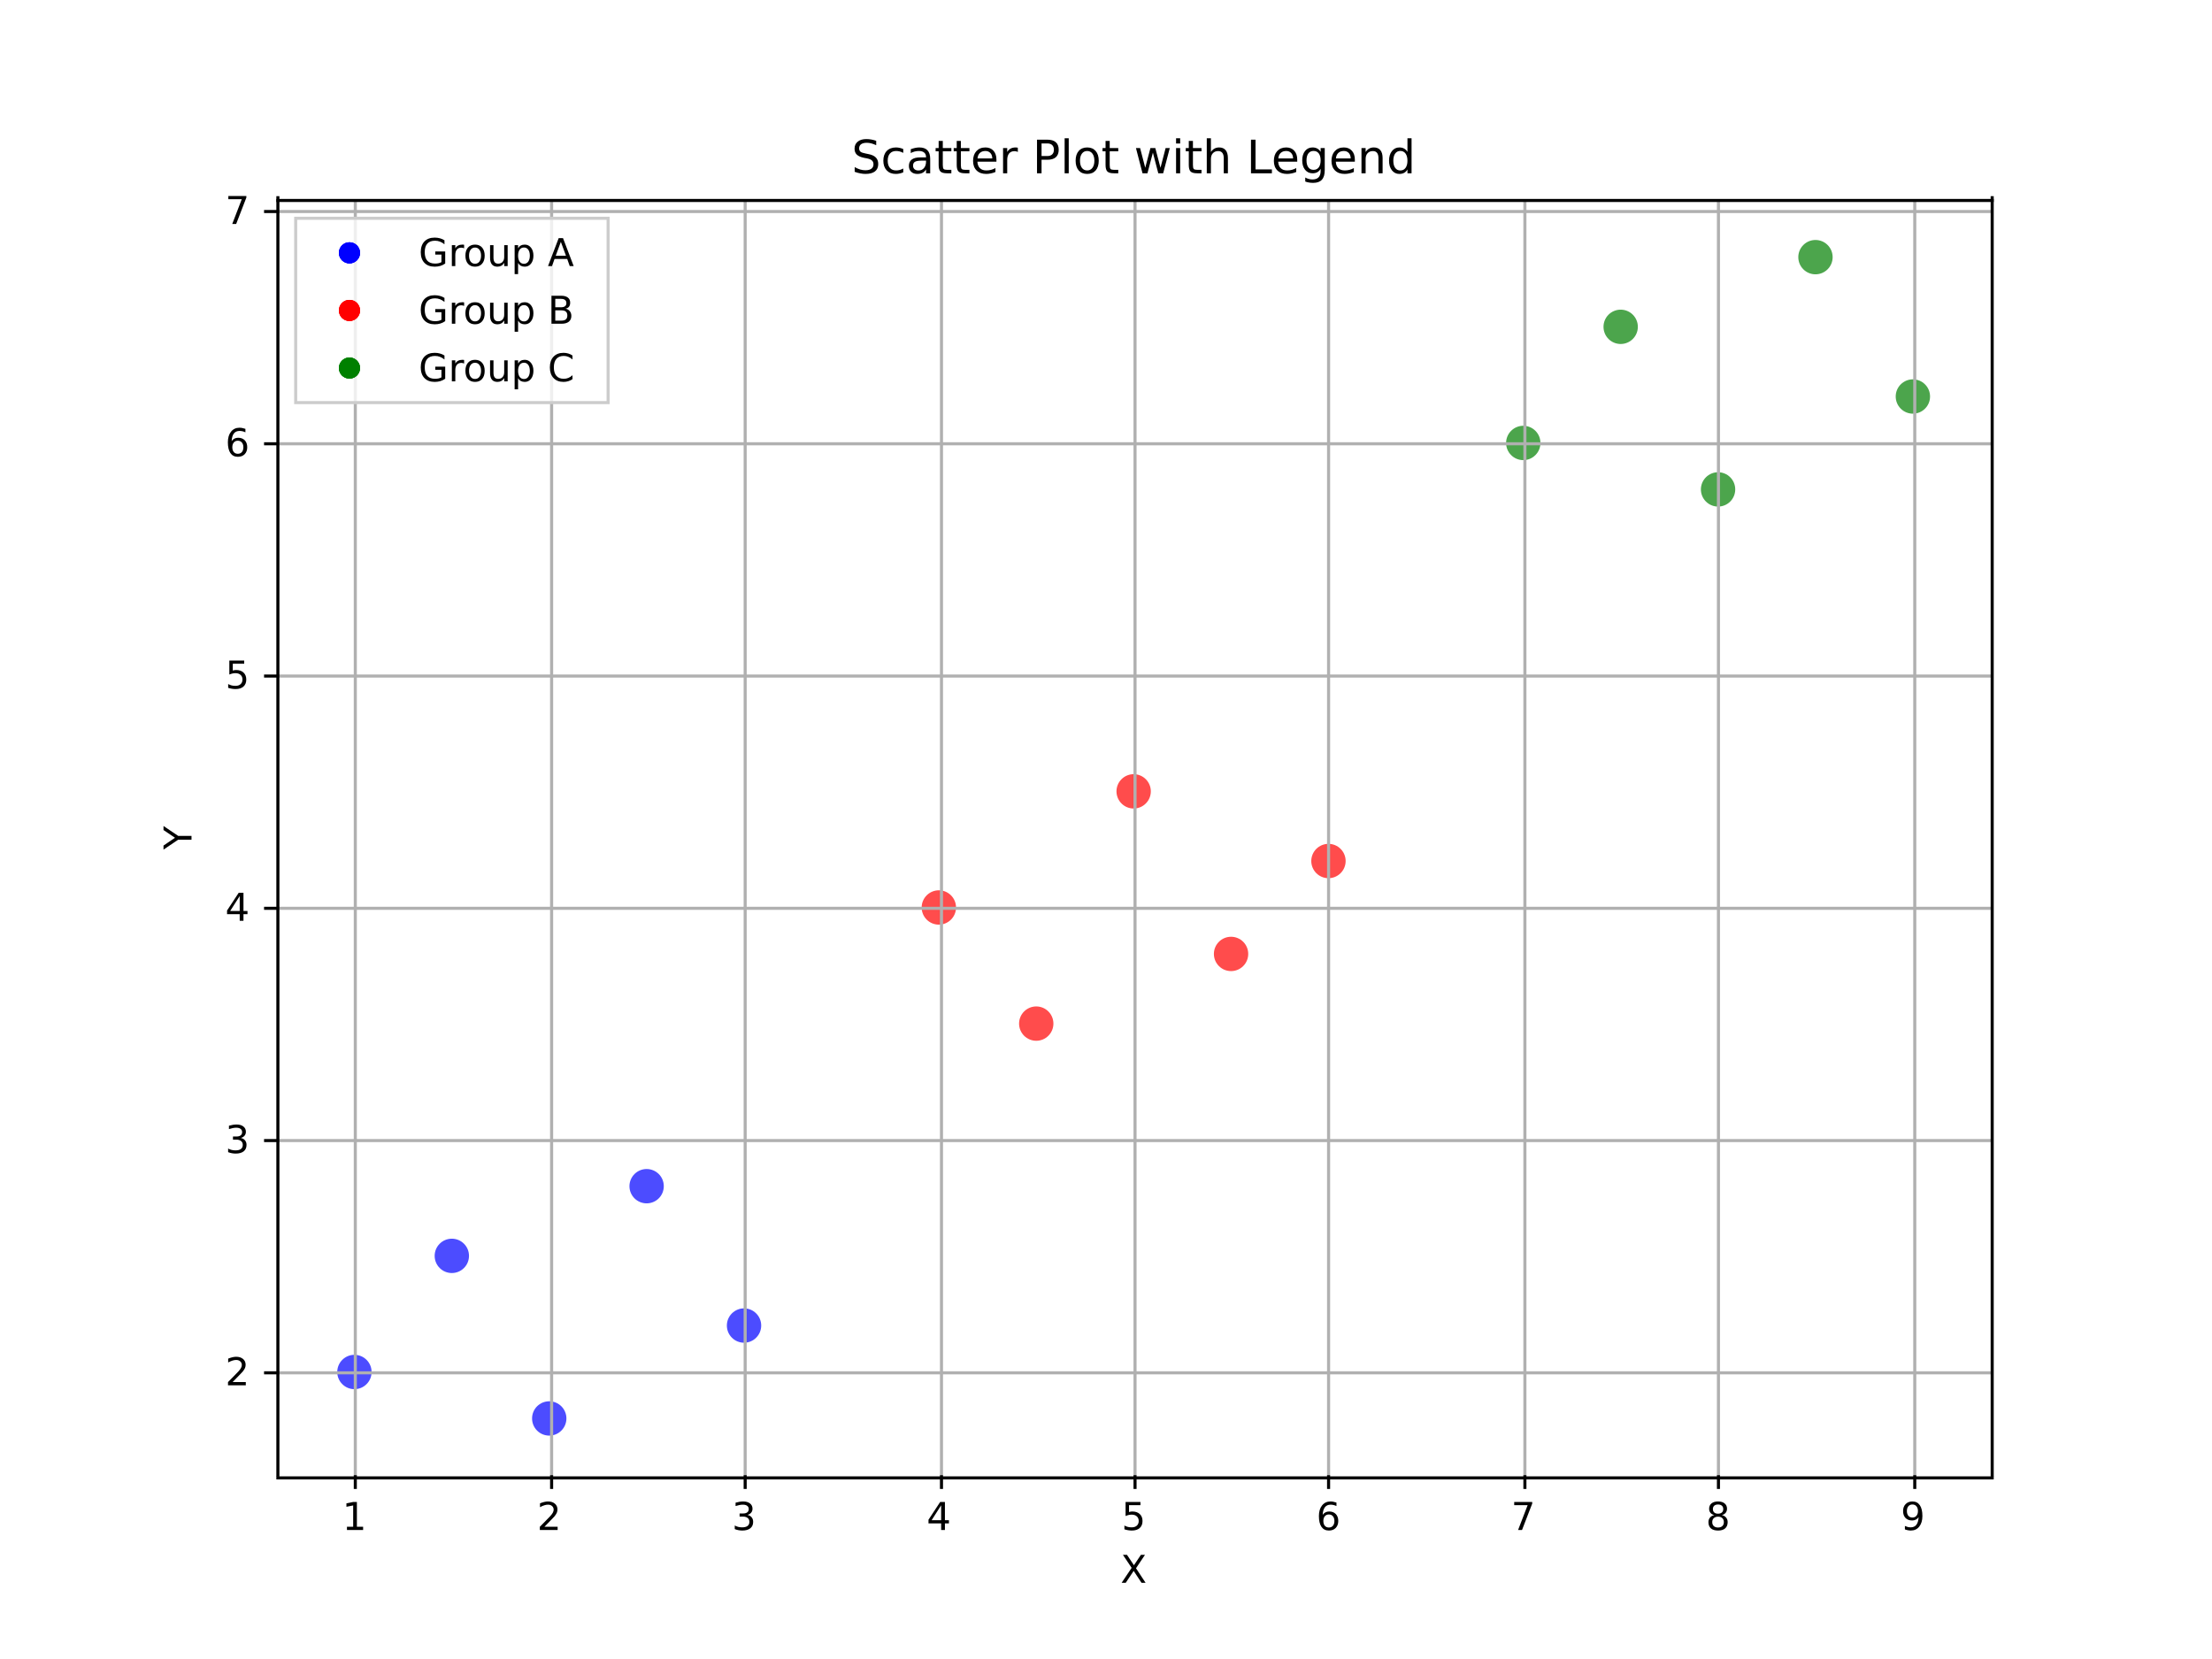
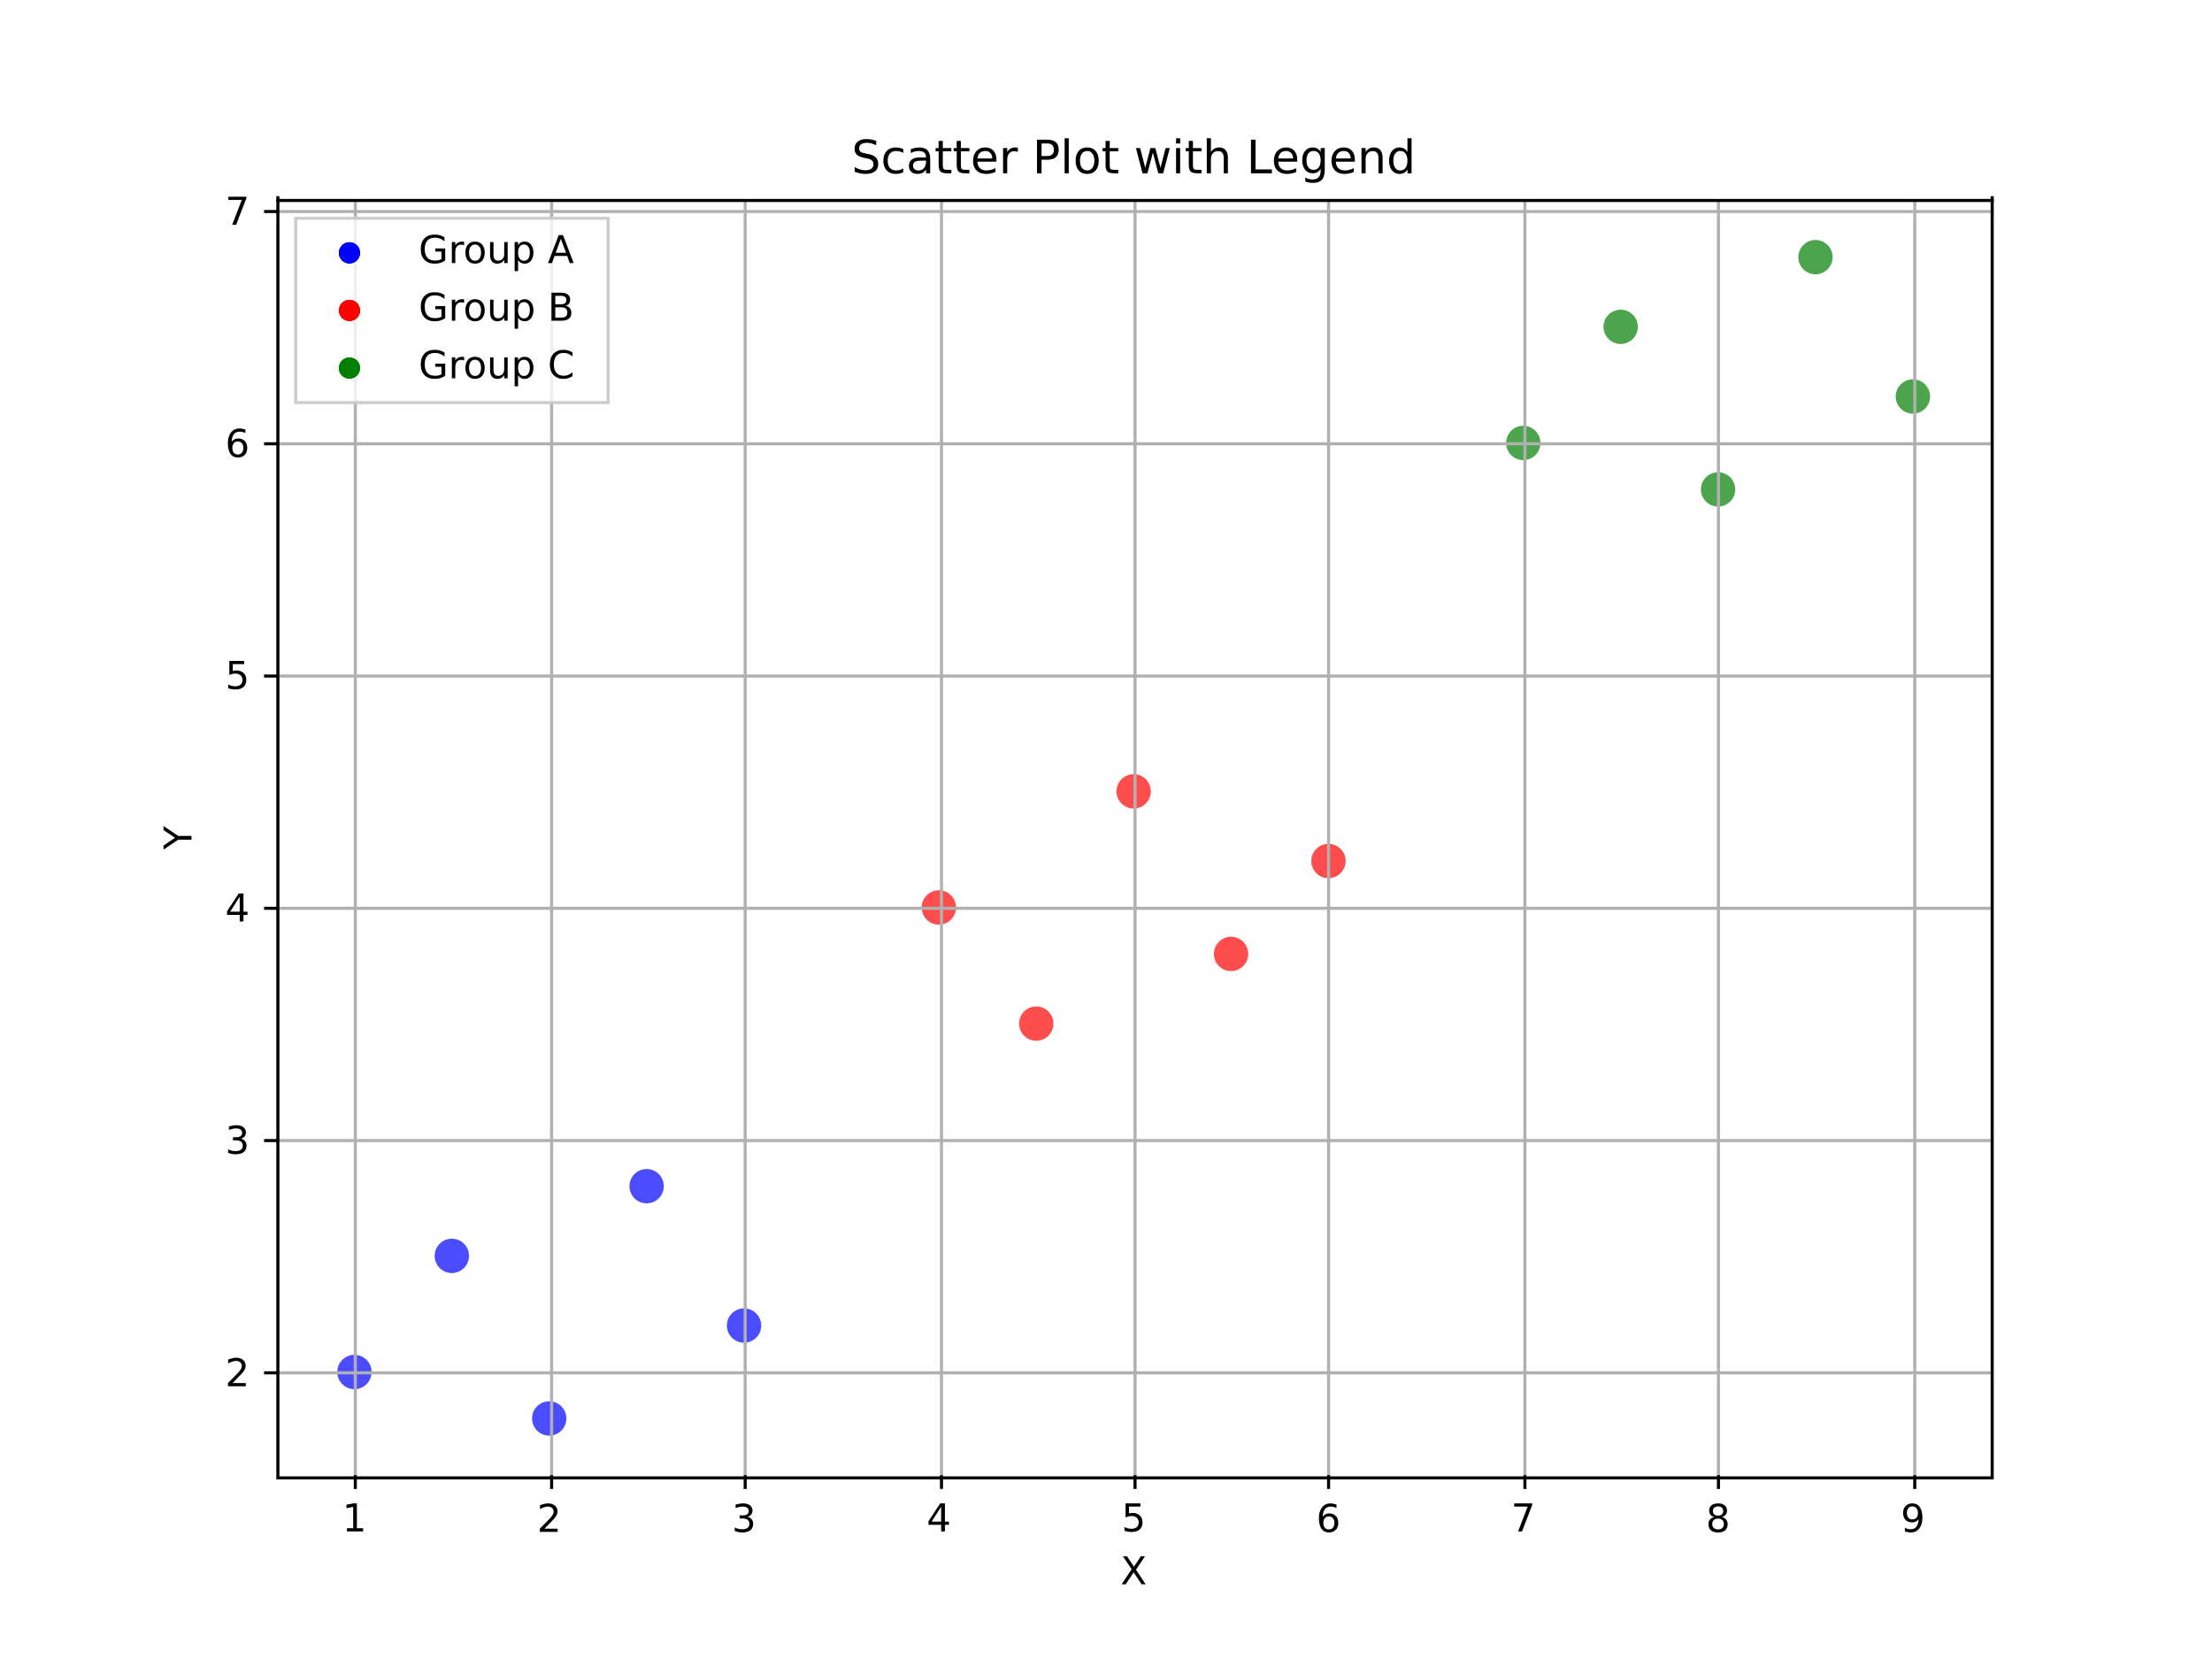
<svg xmlns="http://www.w3.org/2000/svg" width="800" height="600" viewBox="0 0 800 600">
  <defs>
    <clipPath id="clip-1">
      <rect x="100.00" y="66.00" width="620.00" height="462.00" />
    </clipPath>
  </defs>
  <g transform="translate(0,600) scale(1,-1)">
    <rect width="800" height="600" fill="white" />
    <path d="M 0.00 0.00 L 800.00 0.00 L 800.00 600.00 L 0.00 600.00 Z " fill="#FFFFFF" fill-opacity="1.00" stroke="#FFFFFF" stroke-opacity="1.00" stroke-width="0.00" stroke-linecap="butt" stroke-linejoin="miter" />
    <path d="M 100.00 66.00 L 720.00 66.00 L 720.00 528.00 L 100.00 528.00 Z " fill="#FFFFFF" fill-opacity="1.00" stroke="none" stroke-opacity="0.00" stroke-width="0.00" stroke-linecap="butt" stroke-linejoin="miter" />
    <path d="M 550.91 433.59 C 552.56 433.59 554.14 434.24 555.30 435.41 C 556.47 436.57 557.12 438.15 557.12 439.80 C 557.12 441.45 556.47 443.03 555.30 444.19 C 554.14 445.36 552.56 446.01 550.91 446.01 C 549.26 446.01 547.68 445.36 546.52 444.19 C 545.35 443.03 544.70 441.45 544.70 439.80 C 544.70 438.15 545.35 436.57 546.52 435.41 C 547.68 434.24 549.26 433.59 550.91 433.59 Z " fill="#008000" fill-opacity="0.70" stroke="none" stroke-opacity="0.00" stroke-width="0.00" stroke-linecap="butt" stroke-linejoin="round" />
    <path d="M 586.14 475.59 C 587.78 475.59 589.36 476.24 590.53 477.41 C 591.69 478.57 592.35 480.15 592.35 481.80 C 592.35 483.45 591.69 485.03 590.53 486.19 C 589.36 487.36 587.78 488.01 586.14 488.01 C 584.49 488.01 582.91 487.36 581.74 486.19 C 580.58 485.03 579.93 483.45 579.93 481.80 C 579.93 480.15 580.58 478.57 581.74 477.41 C 582.91 476.24 584.49 475.59 586.14 475.59 Z " fill="#008000" fill-opacity="0.70" stroke="none" stroke-opacity="0.00" stroke-width="0.00" stroke-linecap="butt" stroke-linejoin="round" />
    <path d="M 621.36 416.79 C 623.01 416.79 624.59 417.44 625.76 418.61 C 626.92 419.77 627.57 421.35 627.57 423.00 C 627.57 424.65 626.92 426.23 625.76 427.39 C 624.59 428.56 623.01 429.21 621.36 429.21 C 619.72 429.21 618.14 428.56 616.97 427.39 C 615.81 426.23 615.15 424.65 615.15 423.00 C 615.15 421.35 615.81 419.77 616.97 418.61 C 618.14 417.44 619.72 416.79 621.36 416.79 Z " fill="#008000" fill-opacity="0.70" stroke="none" stroke-opacity="0.00" stroke-width="0.00" stroke-linecap="butt" stroke-linejoin="round" />
    <path d="M 656.59 500.79 C 658.24 500.79 659.82 501.44 660.98 502.61 C 662.15 503.77 662.80 505.35 662.80 507.00 C 662.80 508.65 662.15 510.23 660.98 511.39 C 659.82 512.56 658.24 513.21 656.59 513.21 C 654.94 513.21 653.36 512.56 652.20 511.39 C 651.03 510.23 650.38 508.65 650.38 507.00 C 650.38 505.35 651.03 503.77 652.20 502.61 C 653.36 501.44 654.94 500.79 656.59 500.79 Z " fill="#008000" fill-opacity="0.70" stroke="none" stroke-opacity="0.00" stroke-width="0.00" stroke-linecap="butt" stroke-linejoin="round" />
    <path d="M 691.82 450.39 C 693.47 450.39 695.05 451.04 696.21 452.21 C 697.38 453.37 698.03 454.95 698.03 456.60 C 698.03 458.25 697.38 459.83 696.21 460.99 C 695.05 462.16 693.47 462.81 691.82 462.81 C 690.17 462.81 688.59 462.16 687.43 460.99 C 686.26 459.83 685.61 458.25 685.61 456.60 C 685.61 454.95 686.26 453.37 687.43 452.21 C 688.59 451.04 690.17 450.39 691.82 450.39 Z " fill="#008000" fill-opacity="0.70" stroke="none" stroke-opacity="0.00" stroke-width="0.00" stroke-linecap="butt" stroke-linejoin="round" />
    <path d="M 339.55 265.59 C 341.19 265.59 342.77 266.24 343.94 267.41 C 345.10 268.57 345.76 270.15 345.76 271.80 C 345.76 273.45 345.10 275.03 343.94 276.19 C 342.77 277.36 341.19 278.01 339.55 278.01 C 337.90 278.01 336.32 277.36 335.15 276.19 C 333.99 275.03 333.33 273.45 333.33 271.80 C 333.33 270.15 333.99 268.57 335.15 267.41 C 336.32 266.24 337.90 265.59 339.55 265.59 Z " fill="#FF0000" fill-opacity="0.70" stroke="none" stroke-opacity="0.00" stroke-width="0.00" stroke-linecap="butt" stroke-linejoin="round" />
    <path d="M 374.77 223.59 C 376.42 223.59 378.00 224.24 379.16 225.41 C 380.33 226.57 380.98 228.15 380.98 229.80 C 380.98 231.45 380.33 233.03 379.16 234.19 C 378.00 235.36 376.42 236.01 374.77 236.01 C 373.13 236.01 371.55 235.36 370.38 234.19 C 369.22 233.03 368.56 231.45 368.56 229.80 C 368.56 228.15 369.22 226.57 370.38 225.41 C 371.55 224.24 373.13 223.59 374.77 223.59 Z " fill="#FF0000" fill-opacity="0.70" stroke="none" stroke-opacity="0.00" stroke-width="0.00" stroke-linecap="butt" stroke-linejoin="round" />
    <path d="M 410.00 307.59 C 411.65 307.59 413.23 308.24 414.39 309.41 C 415.56 310.57 416.21 312.15 416.21 313.80 C 416.21 315.45 415.56 317.03 414.39 318.19 C 413.23 319.36 411.65 320.01 410.00 320.01 C 408.35 320.01 406.77 319.36 405.61 318.19 C 404.44 317.03 403.79 315.45 403.79 313.80 C 403.79 312.15 404.44 310.57 405.61 309.41 C 406.77 308.24 408.35 307.59 410.00 307.59 Z " fill="#FF0000" fill-opacity="0.70" stroke="none" stroke-opacity="0.00" stroke-width="0.00" stroke-linecap="butt" stroke-linejoin="round" />
    <path d="M 445.23 248.79 C 446.87 248.79 448.45 249.44 449.62 250.61 C 450.78 251.77 451.44 253.35 451.44 255.00 C 451.44 256.65 450.78 258.23 449.62 259.39 C 448.45 260.56 446.87 261.21 445.23 261.21 C 443.58 261.21 442.00 260.56 440.84 259.39 C 439.67 258.23 439.02 256.65 439.02 255.00 C 439.02 253.35 439.67 251.77 440.84 250.61 C 442.00 249.44 443.58 248.79 445.23 248.79 Z " fill="#FF0000" fill-opacity="0.70" stroke="none" stroke-opacity="0.00" stroke-width="0.00" stroke-linecap="butt" stroke-linejoin="round" />
    <path d="M 480.45 282.39 C 482.10 282.39 483.68 283.04 484.85 284.21 C 486.01 285.37 486.67 286.95 486.67 288.60 C 486.67 290.25 486.01 291.83 484.85 292.99 C 483.68 294.16 482.10 294.81 480.45 294.81 C 478.81 294.81 477.23 294.16 476.06 292.99 C 474.90 291.83 474.24 290.25 474.24 288.60 C 474.24 286.95 474.90 285.37 476.06 284.21 C 477.23 283.04 478.81 282.39 480.45 282.39 Z " fill="#FF0000" fill-opacity="0.70" stroke="none" stroke-opacity="0.00" stroke-width="0.00" stroke-linecap="butt" stroke-linejoin="round" />
    <path d="M 128.18 97.59 C 129.83 97.59 131.41 98.24 132.57 99.41 C 133.74 100.57 134.39 102.15 134.39 103.80 C 134.39 105.45 133.74 107.03 132.57 108.19 C 131.41 109.36 129.83 110.01 128.18 110.01 C 126.53 110.01 124.95 109.36 123.79 108.19 C 122.62 107.03 121.97 105.45 121.97 103.80 C 121.97 102.15 122.62 100.57 123.79 99.41 C 124.95 98.24 126.53 97.59 128.18 97.59 Z " fill="#0000FF" fill-opacity="0.70" stroke="none" stroke-opacity="0.00" stroke-width="0.00" stroke-linecap="butt" stroke-linejoin="round" />
    <path d="M 163.41 139.59 C 165.06 139.59 166.64 140.24 167.80 141.41 C 168.97 142.57 169.62 144.15 169.62 145.80 C 169.62 147.45 168.97 149.03 167.80 150.19 C 166.64 151.36 165.06 152.01 163.41 152.01 C 161.76 152.01 160.18 151.36 159.02 150.19 C 157.85 149.03 157.20 147.45 157.20 145.80 C 157.20 144.15 157.85 142.57 159.02 141.41 C 160.18 140.24 161.76 139.59 163.41 139.59 Z " fill="#0000FF" fill-opacity="0.70" stroke="none" stroke-opacity="0.00" stroke-width="0.00" stroke-linecap="butt" stroke-linejoin="round" />
    <path d="M 198.64 80.79 C 200.28 80.79 201.86 81.44 203.03 82.61 C 204.19 83.77 204.85 85.35 204.85 87.00 C 204.85 88.65 204.19 90.23 203.03 91.39 C 201.86 92.56 200.28 93.21 198.64 93.21 C 196.99 93.21 195.41 92.56 194.24 91.39 C 193.08 90.23 192.43 88.65 192.43 87.00 C 192.43 85.35 193.08 83.77 194.24 82.61 C 195.41 81.44 196.99 80.79 198.64 80.79 Z " fill="#0000FF" fill-opacity="0.70" stroke="none" stroke-opacity="0.00" stroke-width="0.00" stroke-linecap="butt" stroke-linejoin="round" />
    <path d="M 233.86 164.79 C 235.51 164.79 237.09 165.44 238.26 166.61 C 239.42 167.77 240.07 169.35 240.07 171.00 C 240.07 172.65 239.42 174.23 238.26 175.39 C 237.09 176.56 235.51 177.21 233.86 177.21 C 232.22 177.21 230.64 176.56 229.47 175.39 C 228.31 174.23 227.65 172.65 227.65 171.00 C 227.65 169.35 228.31 167.77 229.47 166.61 C 230.64 165.44 232.22 164.79 233.86 164.79 Z " fill="#0000FF" fill-opacity="0.70" stroke="none" stroke-opacity="0.00" stroke-width="0.00" stroke-linecap="butt" stroke-linejoin="round" />
    <path d="M 269.09 114.39 C 270.74 114.39 272.32 115.04 273.48 116.21 C 274.65 117.37 275.30 118.95 275.30 120.60 C 275.30 122.25 274.65 123.83 273.48 124.99 C 272.32 126.16 270.74 126.81 269.09 126.81 C 267.44 126.81 265.86 126.16 264.70 124.99 C 263.53 123.83 262.88 122.25 262.88 120.60 C 262.88 118.95 263.53 117.37 264.70 116.21 C 265.86 115.04 267.44 114.39 269.09 114.39 Z " fill="#0000FF" fill-opacity="0.70" stroke="none" stroke-opacity="0.00" stroke-width="0.00" stroke-linecap="butt" stroke-linejoin="round" />
    <path d="M 128.50 66.50 L 128.50 528.50 " fill="none" fill-opacity="0.00" stroke="#B0B0B0" stroke-opacity="1.00" stroke-width="1.11" stroke-linecap="butt" stroke-linejoin="miter" clip-path="url(#clip-1)" />
    <path d="M 199.50 66.50 L 199.50 528.50 " fill="none" fill-opacity="0.00" stroke="#B0B0B0" stroke-opacity="1.00" stroke-width="1.11" stroke-linecap="butt" stroke-linejoin="miter" clip-path="url(#clip-1)" />
    <path d="M 269.50 66.50 L 269.50 528.50 " fill="none" fill-opacity="0.00" stroke="#B0B0B0" stroke-opacity="1.00" stroke-width="1.11" stroke-linecap="butt" stroke-linejoin="miter" clip-path="url(#clip-1)" />
    <path d="M 340.50 66.50 L 340.50 528.50 " fill="none" fill-opacity="0.00" stroke="#B0B0B0" stroke-opacity="1.00" stroke-width="1.11" stroke-linecap="butt" stroke-linejoin="miter" clip-path="url(#clip-1)" />
    <path d="M 410.50 66.50 L 410.50 528.50 " fill="none" fill-opacity="0.00" stroke="#B0B0B0" stroke-opacity="1.00" stroke-width="1.11" stroke-linecap="butt" stroke-linejoin="miter" clip-path="url(#clip-1)" />
    <path d="M 480.50 66.50 L 480.50 528.50 " fill="none" fill-opacity="0.00" stroke="#B0B0B0" stroke-opacity="1.00" stroke-width="1.11" stroke-linecap="butt" stroke-linejoin="miter" clip-path="url(#clip-1)" />
    <path d="M 551.50 66.50 L 551.50 528.50 " fill="none" fill-opacity="0.00" stroke="#B0B0B0" stroke-opacity="1.00" stroke-width="1.11" stroke-linecap="butt" stroke-linejoin="miter" clip-path="url(#clip-1)" />
    <path d="M 621.50 66.50 L 621.50 528.50 " fill="none" fill-opacity="0.00" stroke="#B0B0B0" stroke-opacity="1.00" stroke-width="1.11" stroke-linecap="butt" stroke-linejoin="miter" clip-path="url(#clip-1)" />
    <path d="M 692.50 66.50 L 692.50 528.50 " fill="none" fill-opacity="0.00" stroke="#B0B0B0" stroke-opacity="1.00" stroke-width="1.11" stroke-linecap="butt" stroke-linejoin="miter" clip-path="url(#clip-1)" />
    <path d="M 100.50 103.50 L 720.50 103.50 " fill="none" fill-opacity="0.00" stroke="#B0B0B0" stroke-opacity="1.00" stroke-width="1.11" stroke-linecap="butt" stroke-linejoin="miter" clip-path="url(#clip-1)" />
    <path d="M 100.50 187.50 L 720.50 187.50 " fill="none" fill-opacity="0.00" stroke="#B0B0B0" stroke-opacity="1.00" stroke-width="1.11" stroke-linecap="butt" stroke-linejoin="miter" clip-path="url(#clip-1)" />
    <path d="M 100.50 271.50 L 720.50 271.50 " fill="none" fill-opacity="0.00" stroke="#B0B0B0" stroke-opacity="1.00" stroke-width="1.11" stroke-linecap="butt" stroke-linejoin="miter" clip-path="url(#clip-1)" />
    <path d="M 100.50 355.50 L 720.50 355.50 " fill="none" fill-opacity="0.00" stroke="#B0B0B0" stroke-opacity="1.00" stroke-width="1.11" stroke-linecap="butt" stroke-linejoin="miter" clip-path="url(#clip-1)" />
    <path d="M 100.50 439.50 L 720.50 439.50 " fill="none" fill-opacity="0.00" stroke="#B0B0B0" stroke-opacity="1.00" stroke-width="1.11" stroke-linecap="butt" stroke-linejoin="miter" clip-path="url(#clip-1)" />
    <path d="M 100.50 523.50 L 720.50 523.50 " fill="none" fill-opacity="0.00" stroke="#B0B0B0" stroke-opacity="1.00" stroke-width="1.11" stroke-linecap="butt" stroke-linejoin="miter" clip-path="url(#clip-1)" />
    <text font-family="DejaVu Sans" font-size="16.67" fill="#000000" fill-opacity="1.00" text-anchor="middle" transform="translate(410.00,537.33) scale(1,-1)">Scatter Plot with Legend</text>
    <path d="M 128.50 66.50 L 128.50 61.50 " fill="none" fill-opacity="0.00" stroke="#000000" stroke-opacity="1.00" stroke-width="1.11" stroke-linecap="butt" stroke-linejoin="miter" />
-     <text font-family="DejaVu Sans" font-size="13.89" fill="#000000" fill-opacity="1.00" text-anchor="middle" dominant-baseline="text-before-edge" transform="translate(128.18,56.28) scale(1,-1)">1</text>
+     <text font-family="DejaVu Sans" font-size="13.89" fill="#000000" fill-opacity="1.00" text-anchor="middle" y="10.13" transform="translate(128.18,56.28) scale(1,-1)">1</text>
    <path d="M 199.50 66.50 L 199.50 61.50 " fill="none" fill-opacity="0.00" stroke="#000000" stroke-opacity="1.00" stroke-width="1.11" stroke-linecap="butt" stroke-linejoin="miter" />
-     <text font-family="DejaVu Sans" font-size="13.89" fill="#000000" fill-opacity="1.00" text-anchor="middle" dominant-baseline="text-before-edge" transform="translate(198.64,56.28) scale(1,-1)">2</text>
+     <text font-family="DejaVu Sans" font-size="13.89" fill="#000000" fill-opacity="1.00" text-anchor="middle" y="10.31" transform="translate(198.64,56.28) scale(1,-1)">2</text>
    <path d="M 269.50 66.50 L 269.50 61.50 " fill="none" fill-opacity="0.00" stroke="#000000" stroke-opacity="1.00" stroke-width="1.11" stroke-linecap="butt" stroke-linejoin="miter" />
-     <text font-family="DejaVu Sans" font-size="13.89" fill="#000000" fill-opacity="1.00" text-anchor="middle" dominant-baseline="text-before-edge" transform="translate(269.09,56.28) scale(1,-1)">3</text>
+     <text font-family="DejaVu Sans" font-size="13.89" fill="#000000" fill-opacity="1.00" text-anchor="middle" y="10.31" transform="translate(269.09,56.28) scale(1,-1)">3</text>
    <path d="M 340.50 66.50 L 340.50 61.50 " fill="none" fill-opacity="0.00" stroke="#000000" stroke-opacity="1.00" stroke-width="1.11" stroke-linecap="butt" stroke-linejoin="miter" />
-     <text font-family="DejaVu Sans" font-size="13.89" fill="#000000" fill-opacity="1.00" text-anchor="middle" dominant-baseline="text-before-edge" transform="translate(339.55,56.28) scale(1,-1)">4</text>
+     <text font-family="DejaVu Sans" font-size="13.89" fill="#000000" fill-opacity="1.00" text-anchor="middle" y="10.13" transform="translate(339.55,56.28) scale(1,-1)">4</text>
    <path d="M 410.50 66.50 L 410.50 61.50 " fill="none" fill-opacity="0.00" stroke="#000000" stroke-opacity="1.00" stroke-width="1.11" stroke-linecap="butt" stroke-linejoin="miter" />
-     <text font-family="DejaVu Sans" font-size="13.89" fill="#000000" fill-opacity="1.00" text-anchor="middle" dominant-baseline="text-before-edge" transform="translate(410.00,56.28) scale(1,-1)">5</text>
+     <text font-family="DejaVu Sans" font-size="13.89" fill="#000000" fill-opacity="1.00" text-anchor="middle" y="10.13" transform="translate(410.00,56.28) scale(1,-1)">5</text>
    <path d="M 480.50 66.50 L 480.50 61.50 " fill="none" fill-opacity="0.00" stroke="#000000" stroke-opacity="1.00" stroke-width="1.11" stroke-linecap="butt" stroke-linejoin="miter" />
-     <text font-family="DejaVu Sans" font-size="13.89" fill="#000000" fill-opacity="1.00" text-anchor="middle" dominant-baseline="text-before-edge" transform="translate(480.45,56.28) scale(1,-1)">6</text>
+     <text font-family="DejaVu Sans" font-size="13.89" fill="#000000" fill-opacity="1.00" text-anchor="middle" y="10.31" transform="translate(480.45,56.28) scale(1,-1)">6</text>
    <path d="M 551.50 66.50 L 551.50 61.50 " fill="none" fill-opacity="0.00" stroke="#000000" stroke-opacity="1.00" stroke-width="1.11" stroke-linecap="butt" stroke-linejoin="miter" />
-     <text font-family="DejaVu Sans" font-size="13.89" fill="#000000" fill-opacity="1.00" text-anchor="middle" dominant-baseline="text-before-edge" transform="translate(550.91,56.28) scale(1,-1)">7</text>
+     <text font-family="DejaVu Sans" font-size="13.89" fill="#000000" fill-opacity="1.00" text-anchor="middle" y="10.13" transform="translate(550.91,56.28) scale(1,-1)">7</text>
    <path d="M 621.50 66.50 L 621.50 61.50 " fill="none" fill-opacity="0.00" stroke="#000000" stroke-opacity="1.00" stroke-width="1.11" stroke-linecap="butt" stroke-linejoin="miter" />
-     <text font-family="DejaVu Sans" font-size="13.89" fill="#000000" fill-opacity="1.00" text-anchor="middle" dominant-baseline="text-before-edge" transform="translate(621.36,56.28) scale(1,-1)">8</text>
+     <text font-family="DejaVu Sans" font-size="13.89" fill="#000000" fill-opacity="1.00" text-anchor="middle" y="10.31" transform="translate(621.36,56.28) scale(1,-1)">8</text>
    <path d="M 692.50 66.50 L 692.50 61.50 " fill="none" fill-opacity="0.00" stroke="#000000" stroke-opacity="1.00" stroke-width="1.11" stroke-linecap="butt" stroke-linejoin="miter" />
-     <text font-family="DejaVu Sans" font-size="13.89" fill="#000000" fill-opacity="1.00" text-anchor="middle" dominant-baseline="text-before-edge" transform="translate(691.82,56.28) scale(1,-1)">9</text>
-     <text font-family="DejaVu Sans" font-size="13.89" fill="#000000" fill-opacity="1.00" text-anchor="middle" dominant-baseline="text-before-edge" transform="translate(410.00,37.17) scale(1,-1)">X</text>
+     <text font-family="DejaVu Sans" font-size="13.89" fill="#000000" fill-opacity="1.00" text-anchor="middle" y="10.31" transform="translate(691.82,56.28) scale(1,-1)">9</text>
+     <text font-family="DejaVu Sans" font-size="13.89" fill="#000000" fill-opacity="1.00" text-anchor="middle" y="10.13" transform="translate(410.00,37.17) scale(1,-1)">X</text>
    <path d="M 100.50 103.50 L 95.50 103.50 " fill="none" fill-opacity="0.00" stroke="#000000" stroke-opacity="1.00" stroke-width="1.11" stroke-linecap="butt" stroke-linejoin="miter" />
-     <text font-family="DejaVu Sans" font-size="13.89" fill="#000000" fill-opacity="1.00" text-anchor="end" dominant-baseline="central" transform="translate(90.28,103.80) scale(1,-1)">2</text>
+     <text font-family="DejaVu Sans" font-size="13.89" fill="#000000" fill-opacity="1.00" text-anchor="end" y="5.15" transform="translate(90.28,103.80) scale(1,-1)">2</text>
    <path d="M 100.50 187.50 L 95.50 187.50 " fill="none" fill-opacity="0.00" stroke="#000000" stroke-opacity="1.00" stroke-width="1.11" stroke-linecap="butt" stroke-linejoin="miter" />
-     <text font-family="DejaVu Sans" font-size="13.89" fill="#000000" fill-opacity="1.00" text-anchor="end" dominant-baseline="central" transform="translate(90.28,187.80) scale(1,-1)">3</text>
+     <text font-family="DejaVu Sans" font-size="13.89" fill="#000000" fill-opacity="1.00" text-anchor="end" y="5.06" transform="translate(90.28,187.80) scale(1,-1)">3</text>
    <path d="M 100.50 271.50 L 95.50 271.50 " fill="none" fill-opacity="0.00" stroke="#000000" stroke-opacity="1.00" stroke-width="1.11" stroke-linecap="butt" stroke-linejoin="miter" />
-     <text font-family="DejaVu Sans" font-size="13.89" fill="#000000" fill-opacity="1.00" text-anchor="end" dominant-baseline="central" transform="translate(90.28,271.80) scale(1,-1)">4</text>
+     <text font-family="DejaVu Sans" font-size="13.89" fill="#000000" fill-opacity="1.00" text-anchor="end" y="5.06" transform="translate(90.28,271.80) scale(1,-1)">4</text>
    <path d="M 100.50 355.50 L 95.50 355.50 " fill="none" fill-opacity="0.00" stroke="#000000" stroke-opacity="1.00" stroke-width="1.11" stroke-linecap="butt" stroke-linejoin="miter" />
-     <text font-family="DejaVu Sans" font-size="13.89" fill="#000000" fill-opacity="1.00" text-anchor="end" dominant-baseline="central" transform="translate(90.28,355.80) scale(1,-1)">5</text>
+     <text font-family="DejaVu Sans" font-size="13.89" fill="#000000" fill-opacity="1.00" text-anchor="end" y="4.96" transform="translate(90.28,355.80) scale(1,-1)">5</text>
    <path d="M 100.50 439.50 L 95.50 439.50 " fill="none" fill-opacity="0.00" stroke="#000000" stroke-opacity="1.00" stroke-width="1.11" stroke-linecap="butt" stroke-linejoin="miter" />
-     <text font-family="DejaVu Sans" font-size="13.89" fill="#000000" fill-opacity="1.00" text-anchor="end" dominant-baseline="central" transform="translate(90.28,439.80) scale(1,-1)">6</text>
+     <text font-family="DejaVu Sans" font-size="13.89" fill="#000000" fill-opacity="1.00" text-anchor="end" y="5.06" transform="translate(90.28,439.80) scale(1,-1)">6</text>
    <path d="M 100.50 523.50 L 95.50 523.50 " fill="none" fill-opacity="0.00" stroke="#000000" stroke-opacity="1.00" stroke-width="1.11" stroke-linecap="butt" stroke-linejoin="miter" />
-     <text font-family="DejaVu Sans" font-size="13.89" fill="#000000" fill-opacity="1.00" text-anchor="end" dominant-baseline="central" transform="translate(90.28,523.80) scale(1,-1)">7</text>
+     <text font-family="DejaVu Sans" font-size="13.89" fill="#000000" fill-opacity="1.00" text-anchor="end" y="5.06" transform="translate(90.28,523.80) scale(1,-1)">7</text>
    <text font-family="DejaVu Sans" font-size="13.89" fill="#000000" fill-opacity="1.00" text-anchor="middle" transform="translate(69.26,297.00) rotate(90.00) scale(1,-1)">Y</text>
    <path d="M 100.50 66.50 L 100.50 528.50 " fill="none" fill-opacity="0.00" stroke="#000000" stroke-opacity="1.00" stroke-width="1.11" stroke-linecap="square" stroke-linejoin="miter" />
    <path d="M 720.50 66.50 L 720.50 528.50 " fill="none" fill-opacity="0.00" stroke="#000000" stroke-opacity="1.00" stroke-width="1.11" stroke-linecap="square" stroke-linejoin="miter" />
    <path d="M 100.50 65.50 L 720.50 65.50 " fill="none" fill-opacity="0.00" stroke="#000000" stroke-opacity="1.00" stroke-width="1.11" stroke-linecap="square" stroke-linejoin="miter" />
    <path d="M 100.50 527.50 L 720.50 527.50 " fill="none" fill-opacity="0.00" stroke="#000000" stroke-opacity="1.00" stroke-width="1.11" stroke-linecap="square" stroke-linejoin="miter" />
    <path d="M 106.94 454.39 L 219.93 454.39 L 219.93 521.06 L 106.94 521.06 Z " fill="#FFFFFF" fill-opacity="0.80" stroke="#CCCCCC" stroke-opacity="1.00" stroke-width="1.11" stroke-linecap="butt" stroke-linejoin="miter" />
    <path d="M 126.39 505.08 C 127.31 505.08 128.19 505.45 128.84 506.10 C 129.50 506.75 129.86 507.63 129.86 508.56 C 129.86 509.48 129.50 510.36 128.84 511.01 C 128.19 511.66 127.31 512.03 126.39 512.03 C 125.47 512.03 124.58 511.66 123.93 511.01 C 123.28 510.36 122.92 509.48 122.92 508.56 C 122.92 507.63 123.28 506.75 123.93 506.10 C 124.58 505.45 125.47 505.08 126.39 505.08 Z " fill="#0000FF" fill-opacity="1.00" stroke="#0000FF" stroke-opacity="1.00" stroke-width="0.69" stroke-linecap="butt" stroke-linejoin="miter" />
    <path d="M 126.39 505.08 C 127.31 505.08 128.19 505.45 128.84 506.10 C 129.50 506.75 129.86 507.63 129.86 508.56 C 129.86 509.48 129.50 510.36 128.84 511.01 C 128.19 511.66 127.31 512.03 126.39 512.03 C 125.47 512.03 124.58 511.66 123.93 511.01 C 123.28 510.36 122.92 509.48 122.92 508.56 C 122.92 507.63 123.28 506.75 123.93 506.10 C 124.58 505.45 125.47 505.08 126.39 505.08 Z " fill="#0000FF" fill-opacity="1.00" stroke="#0000FF" stroke-opacity="1.00" stroke-width="0.69" stroke-linecap="butt" stroke-linejoin="miter" />
    <path d="M 126.39 505.08 C 127.31 505.08 128.19 505.45 128.84 506.10 C 129.50 506.75 129.86 507.63 129.86 508.56 C 129.86 509.48 129.50 510.36 128.84 511.01 C 128.19 511.66 127.31 512.03 126.39 512.03 C 125.47 512.03 124.58 511.66 123.93 511.01 C 123.28 510.36 122.92 509.48 122.92 508.56 C 122.92 507.63 123.28 506.75 123.93 506.10 C 124.58 505.45 125.47 505.08 126.39 505.08 Z " fill="#0000FF" fill-opacity="1.00" stroke="#0000FF" stroke-opacity="1.00" stroke-width="0.69" stroke-linecap="butt" stroke-linejoin="miter" />
-     <text font-family="DejaVu Sans" font-size="13.89" fill="#000000" fill-opacity="1.00" text-anchor="start" dominant-baseline="central" transform="translate(151.39,508.56) scale(1,-1)">Group A</text>
+     <text font-family="DejaVu Sans" font-size="13.89" fill="#000000" fill-opacity="1.00" text-anchor="start" y="3.71" transform="translate(151.39,508.56) scale(1,-1)">Group A</text>
    <path d="M 126.39 484.25 C 127.31 484.25 128.19 484.62 128.84 485.27 C 129.50 485.92 129.86 486.80 129.86 487.72 C 129.86 488.64 129.50 489.53 128.84 490.18 C 128.19 490.83 127.31 491.19 126.39 491.19 C 125.47 491.19 124.58 490.83 123.93 490.18 C 123.28 489.53 122.92 488.64 122.92 487.72 C 122.92 486.80 123.28 485.92 123.93 485.27 C 124.58 484.62 125.47 484.25 126.39 484.25 Z " fill="#FF0000" fill-opacity="1.00" stroke="#FF0000" stroke-opacity="1.00" stroke-width="0.69" stroke-linecap="butt" stroke-linejoin="miter" />
    <path d="M 126.39 484.25 C 127.31 484.25 128.19 484.62 128.84 485.27 C 129.50 485.92 129.86 486.80 129.86 487.72 C 129.86 488.64 129.50 489.53 128.84 490.18 C 128.19 490.83 127.31 491.19 126.39 491.19 C 125.47 491.19 124.58 490.83 123.93 490.18 C 123.28 489.53 122.92 488.64 122.92 487.72 C 122.92 486.80 123.28 485.92 123.93 485.27 C 124.58 484.62 125.47 484.25 126.39 484.25 Z " fill="#FF0000" fill-opacity="1.00" stroke="#FF0000" stroke-opacity="1.00" stroke-width="0.69" stroke-linecap="butt" stroke-linejoin="miter" />
    <path d="M 126.39 484.25 C 127.31 484.25 128.19 484.62 128.84 485.27 C 129.50 485.92 129.86 486.80 129.86 487.72 C 129.86 488.64 129.50 489.53 128.84 490.18 C 128.19 490.83 127.31 491.19 126.39 491.19 C 125.47 491.19 124.58 490.83 123.93 490.18 C 123.28 489.53 122.92 488.64 122.92 487.72 C 122.92 486.80 123.28 485.92 123.93 485.27 C 124.58 484.62 125.47 484.25 126.39 484.25 Z " fill="#FF0000" fill-opacity="1.00" stroke="#FF0000" stroke-opacity="1.00" stroke-width="0.69" stroke-linecap="butt" stroke-linejoin="miter" />
-     <text font-family="DejaVu Sans" font-size="13.89" fill="#000000" fill-opacity="1.00" text-anchor="start" dominant-baseline="central" transform="translate(151.39,487.72) scale(1,-1)">Group B</text>
+     <text font-family="DejaVu Sans" font-size="13.89" fill="#000000" fill-opacity="1.00" text-anchor="start" y="3.71" transform="translate(151.39,487.72) scale(1,-1)">Group B</text>
    <path d="M 126.39 463.42 C 127.31 463.42 128.19 463.78 128.84 464.43 C 129.50 465.08 129.86 465.97 129.86 466.89 C 129.86 467.81 129.50 468.69 128.84 469.34 C 128.19 470.00 127.31 470.36 126.39 470.36 C 125.47 470.36 124.58 470.00 123.93 469.34 C 123.28 468.69 122.92 467.81 122.92 466.89 C 122.92 465.97 123.28 465.08 123.93 464.43 C 124.58 463.78 125.47 463.42 126.39 463.42 Z " fill="#008000" fill-opacity="1.00" stroke="#008000" stroke-opacity="1.00" stroke-width="0.69" stroke-linecap="butt" stroke-linejoin="miter" />
    <path d="M 126.39 463.42 C 127.31 463.42 128.19 463.78 128.84 464.43 C 129.50 465.08 129.86 465.97 129.86 466.89 C 129.86 467.81 129.50 468.69 128.84 469.34 C 128.19 470.00 127.31 470.36 126.39 470.36 C 125.47 470.36 124.58 470.00 123.93 469.34 C 123.28 468.69 122.92 467.81 122.92 466.89 C 122.92 465.97 123.28 465.08 123.93 464.43 C 124.58 463.78 125.47 463.42 126.39 463.42 Z " fill="#008000" fill-opacity="1.00" stroke="#008000" stroke-opacity="1.00" stroke-width="0.69" stroke-linecap="butt" stroke-linejoin="miter" />
    <path d="M 126.39 463.42 C 127.31 463.42 128.19 463.78 128.84 464.43 C 129.50 465.08 129.86 465.97 129.86 466.89 C 129.86 467.81 129.50 468.69 128.84 469.34 C 128.19 470.00 127.31 470.36 126.39 470.36 C 125.47 470.36 124.58 470.00 123.93 469.34 C 123.28 468.69 122.92 467.81 122.92 466.89 C 122.92 465.97 123.28 465.08 123.93 464.43 C 124.58 463.78 125.47 463.42 126.39 463.42 Z " fill="#008000" fill-opacity="1.00" stroke="#008000" stroke-opacity="1.00" stroke-width="0.69" stroke-linecap="butt" stroke-linejoin="miter" />
-     <text font-family="DejaVu Sans" font-size="13.89" fill="#000000" fill-opacity="1.00" text-anchor="start" dominant-baseline="central" transform="translate(151.39,466.89) scale(1,-1)">Group C</text>
+     <text font-family="DejaVu Sans" font-size="13.89" fill="#000000" fill-opacity="1.00" text-anchor="start" y="3.71" transform="translate(151.39,466.89) scale(1,-1)">Group C</text>
  </g>
</svg>
